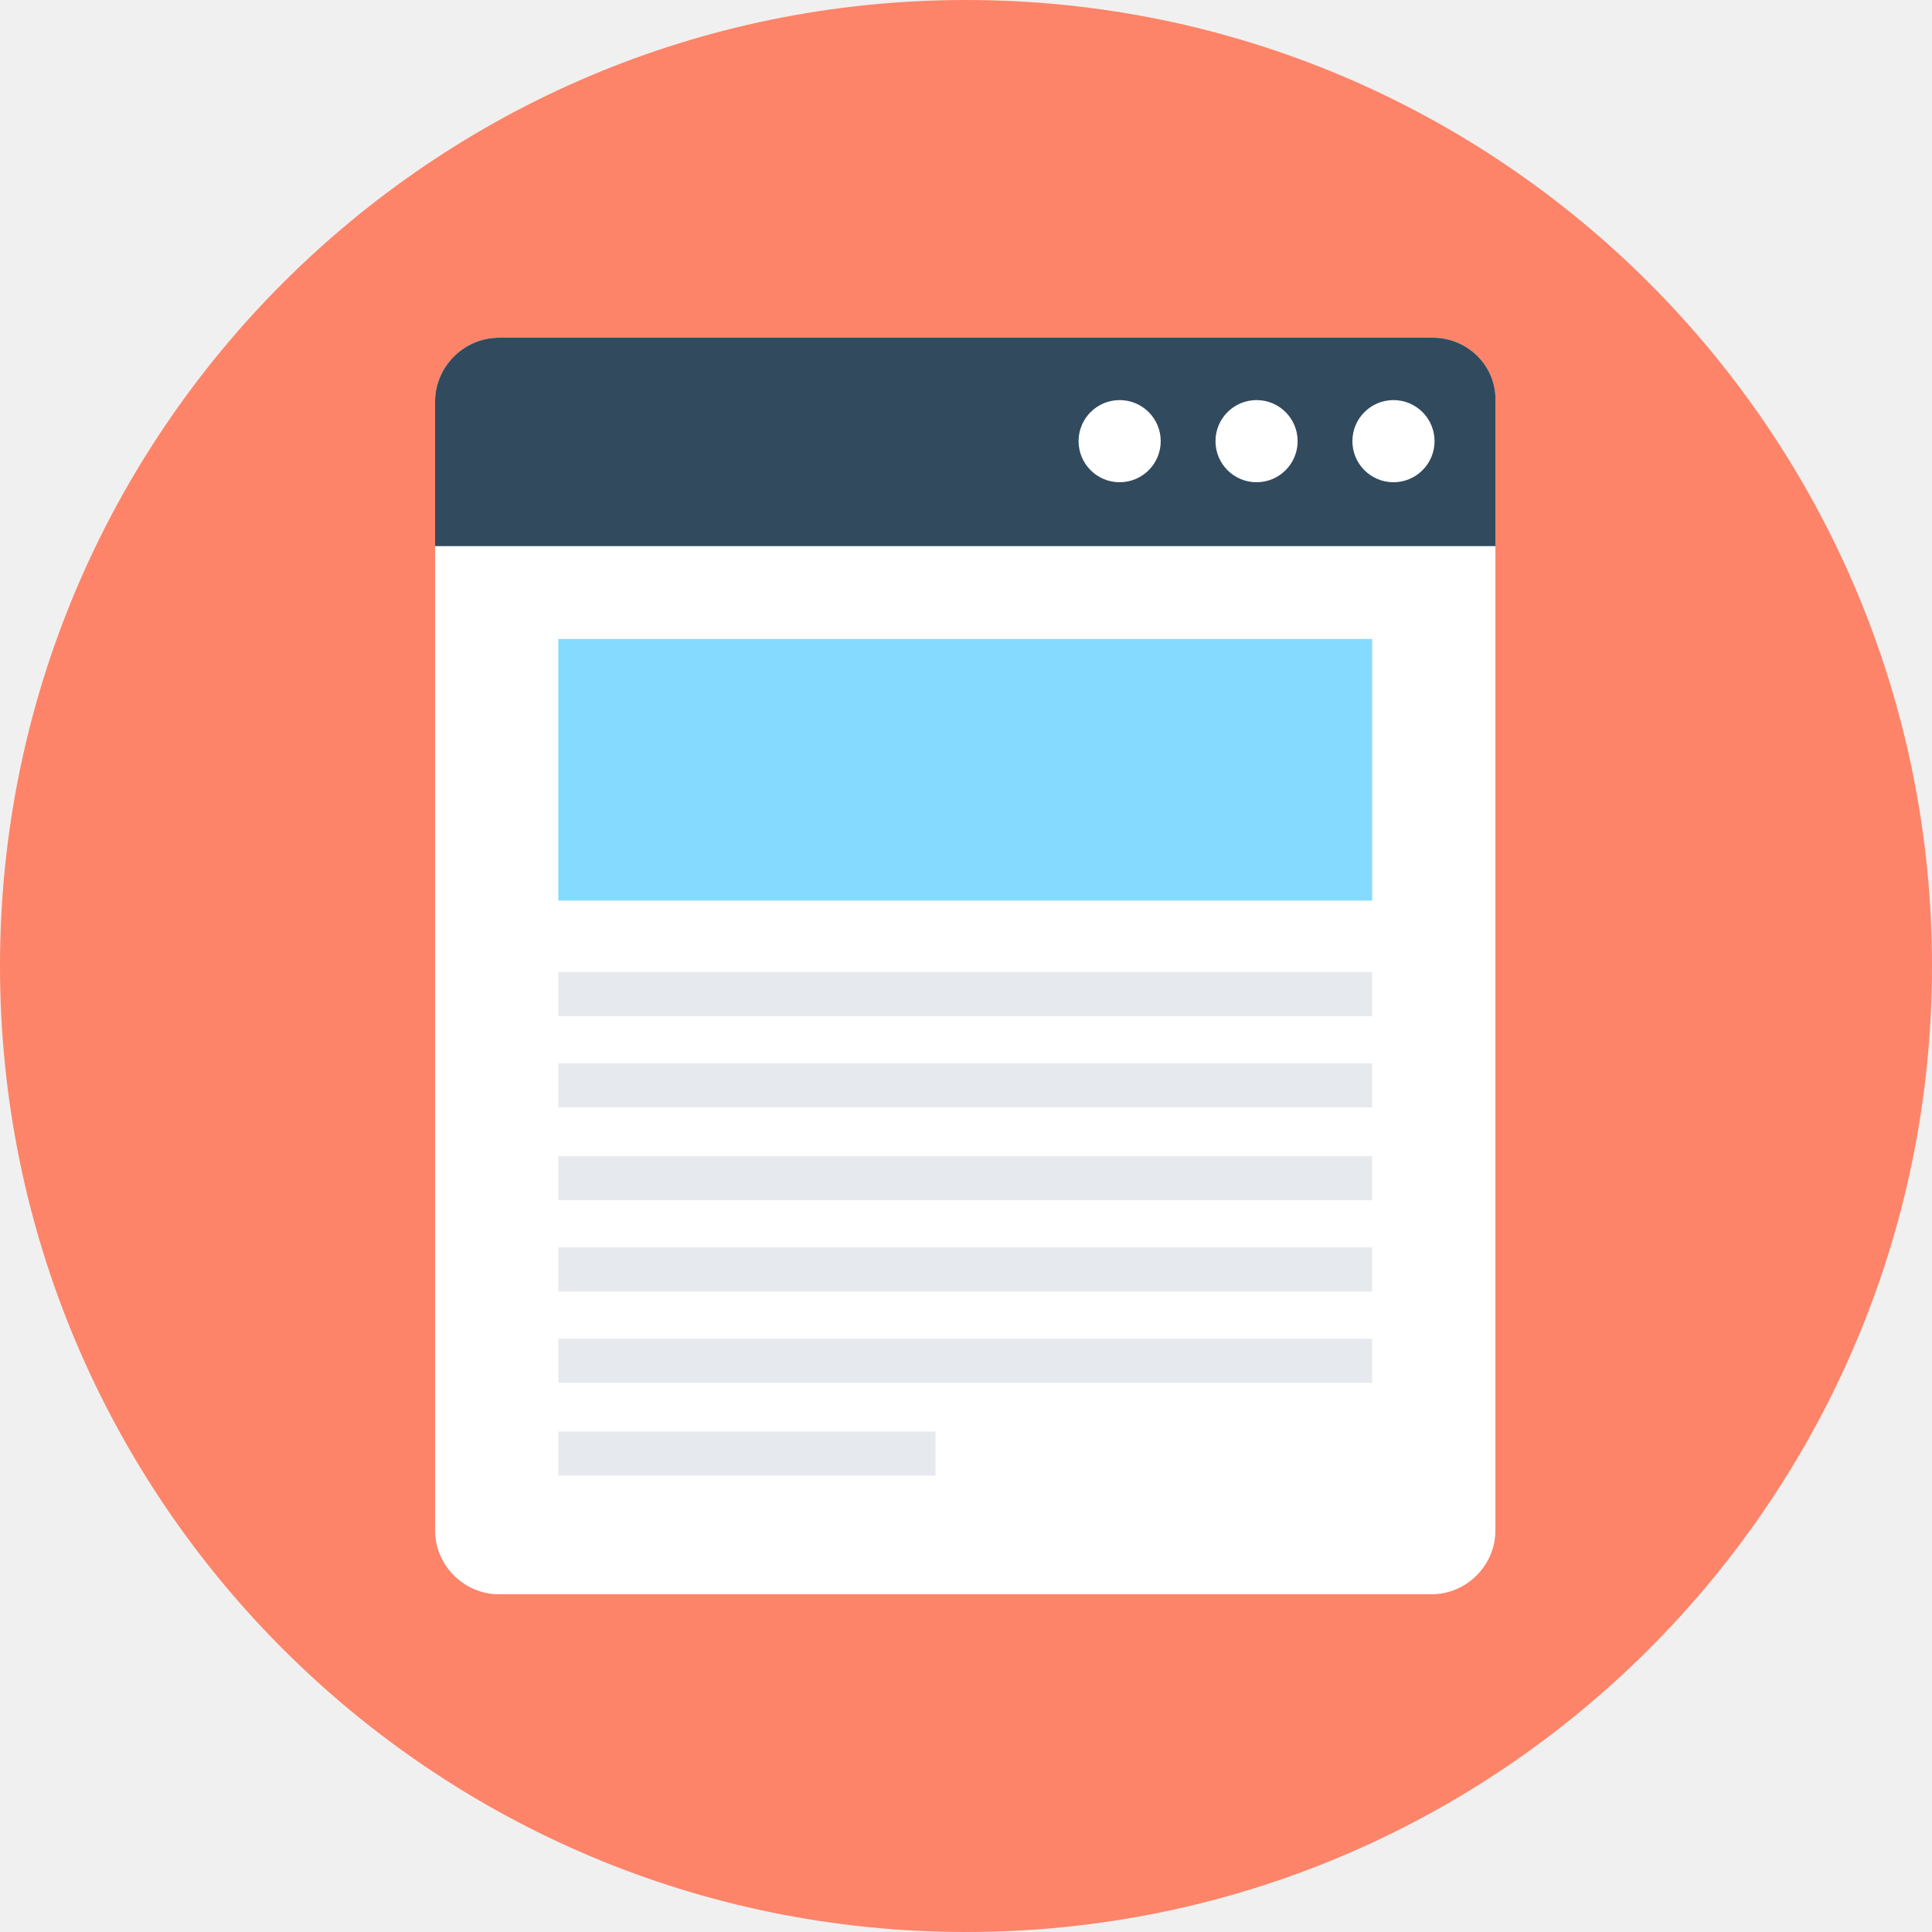
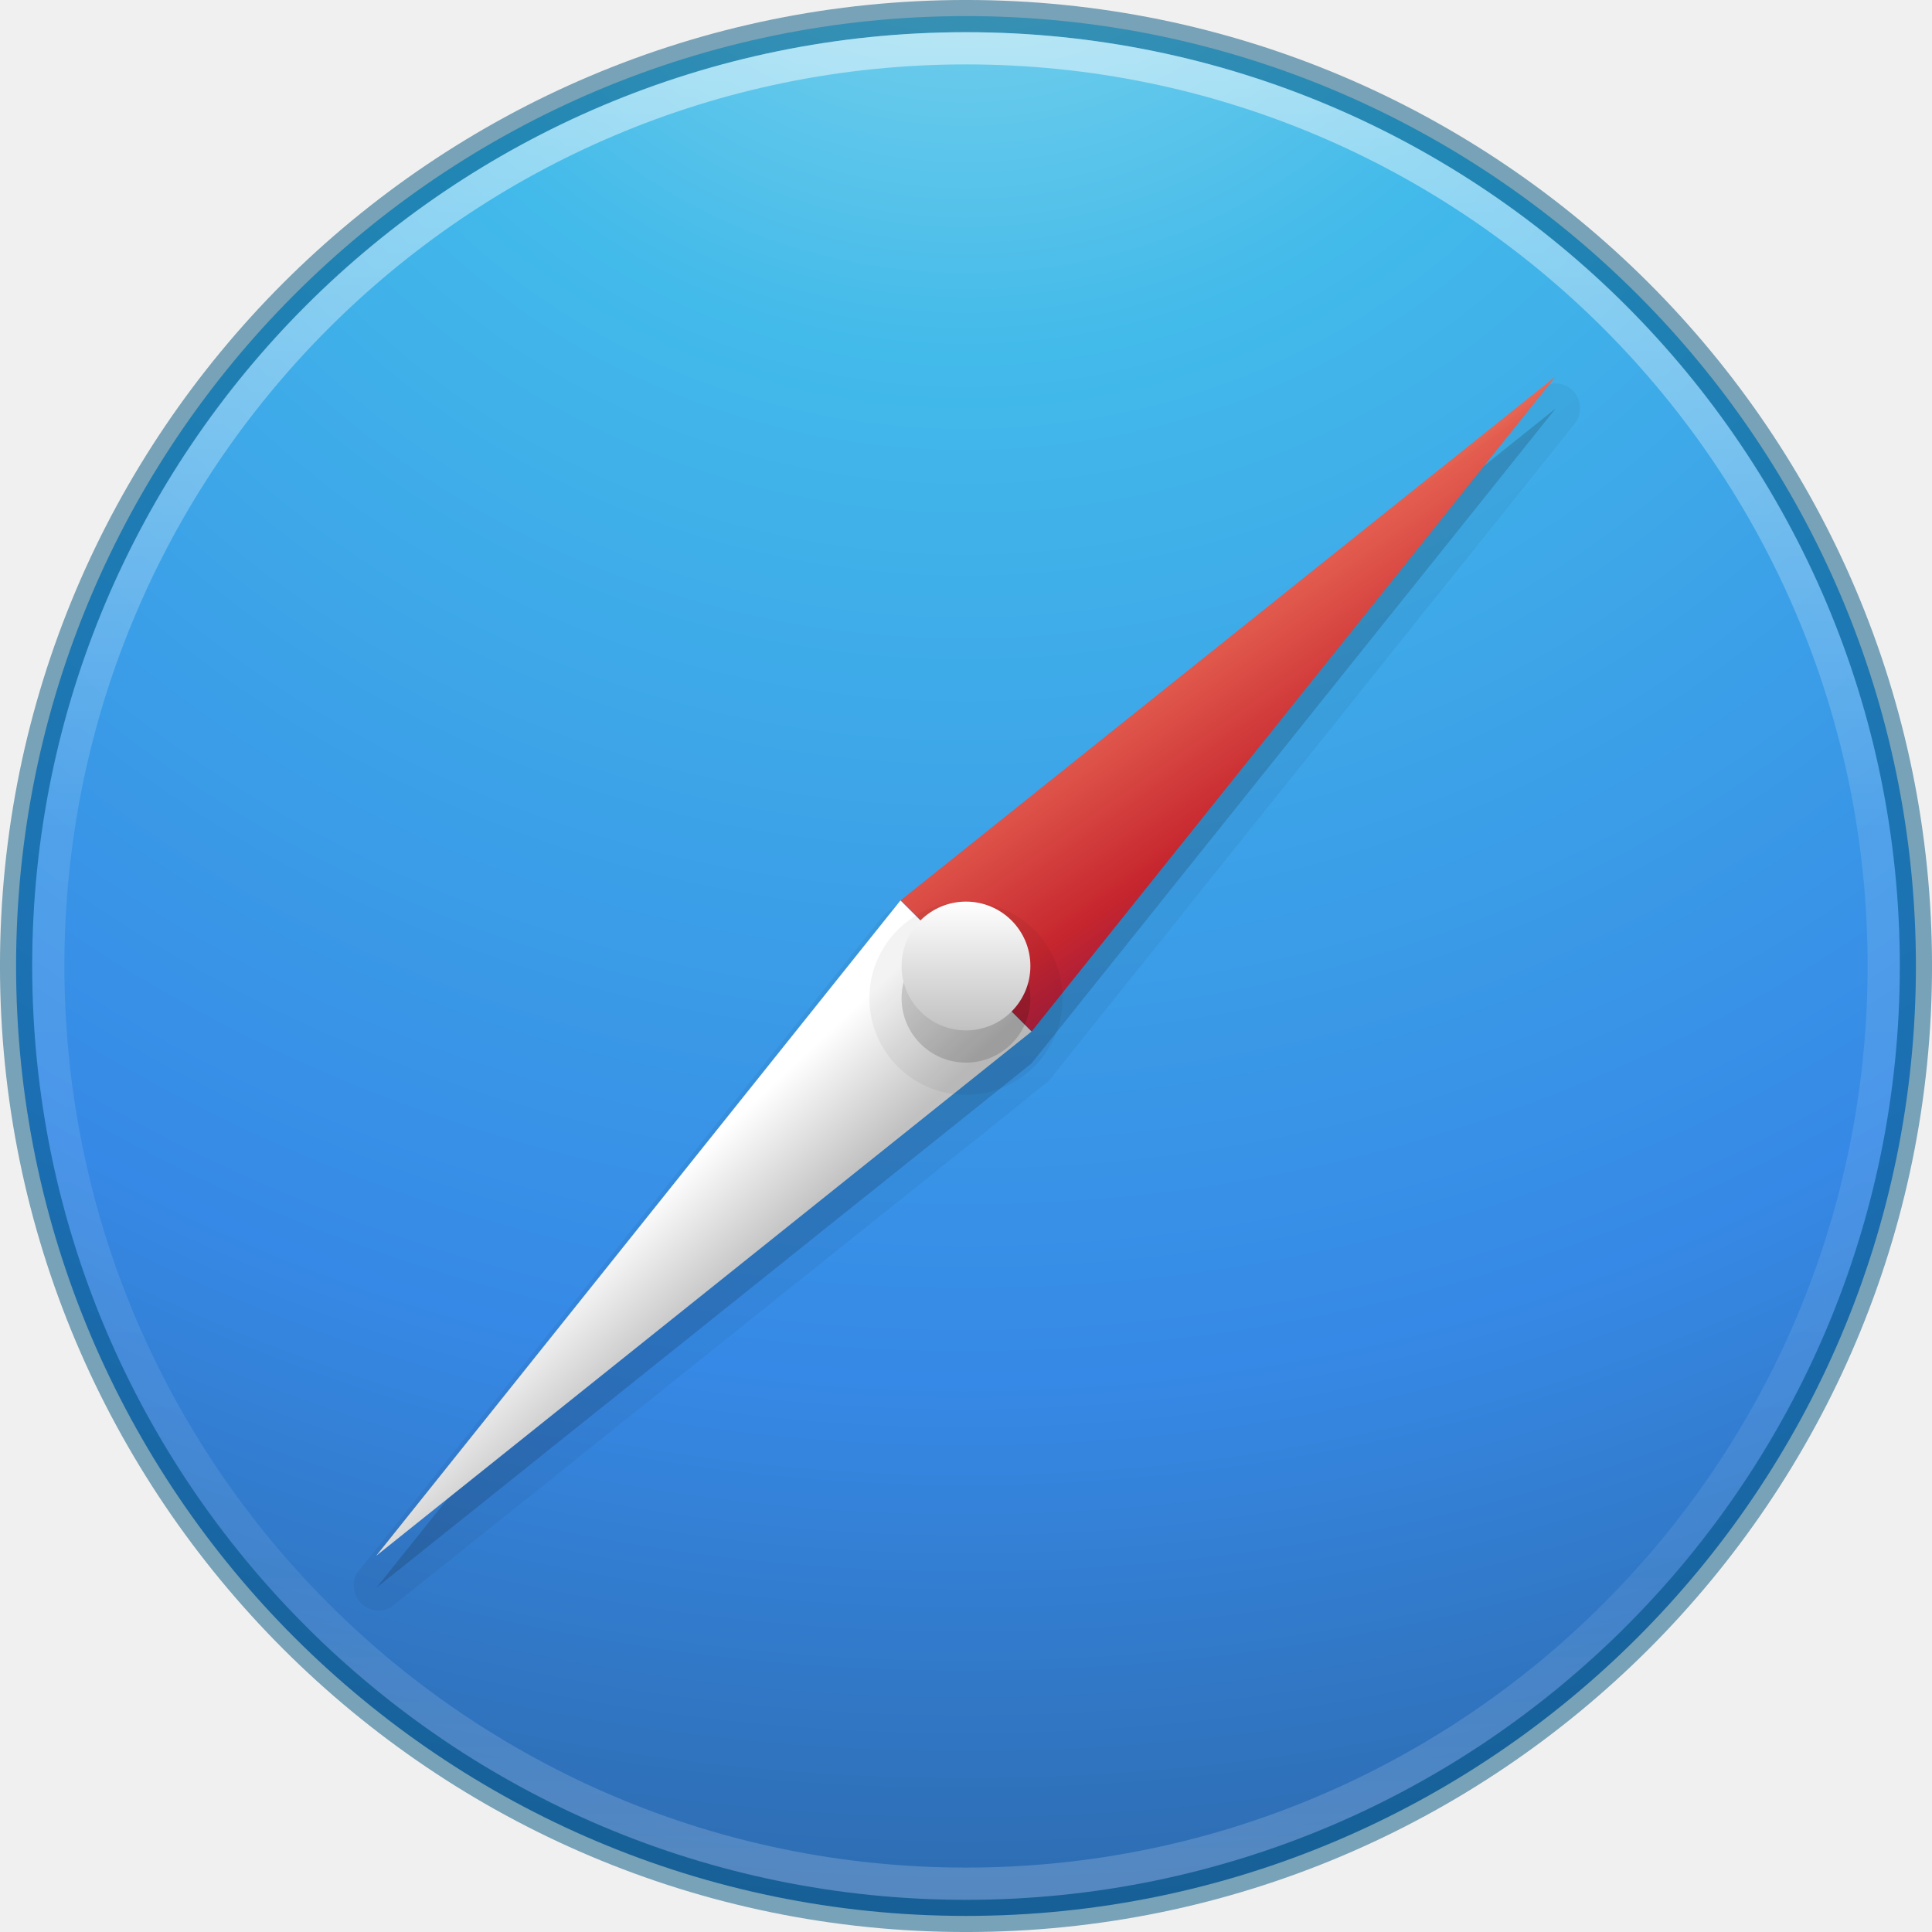
- <svg xmlns="http://www.w3.org/2000/svg" version="1.1" id="Layer_1" x="0px" y="0px" viewBox="0 0 508 508" style="enable-background:new 0 0 508 508;" xml:space="preserve">
-   <circle style="fill:#FD8469;" cx="254" cy="254" r="254" />
-   <path style="fill:#FFFFFF;" d="M376.8,88.8H131.2c-9.2,0-16.8,7.6-16.8,16.8v296.8c0,9.2,7.6,16.8,16.8,16.8h245.2  c9.2,0,16.8-7.6,16.8-16.8V105.6C393.6,96.4,386,88.8,376.8,88.8z" />
-   <path style="fill:#324A5E;" d="M376.8,88.8H131.2c-9.2,0-16.8,7.6-16.8,16.8v38h278.8v-38C393.6,96.4,386,88.8,376.8,88.8z" />
-   <g>
-     <circle style="fill:#FFFFFF;" cx="366.4" cy="116" r="10.8" />
-     <circle style="fill:#FFFFFF;" cx="330.4" cy="116" r="10.8" />
-     <circle style="fill:#FFFFFF;" cx="294.4" cy="116" r="10.8" />
-   </g>
-   <rect x="146.8" y="168" style="fill:#84DBFF;" width="214" height="68.8" />
-   <g>
-     <rect x="146.8" y="255.6" style="fill:#E6E9EE;" width="214" height="11.6" />
-     <rect x="146.8" y="279.6" style="fill:#E6E9EE;" width="214" height="11.6" />
-     <rect x="146.8" y="304" style="fill:#E6E9EE;" width="214" height="11.6" />
-     <rect x="146.8" y="328" style="fill:#E6E9EE;" width="214" height="11.6" />
-     <rect x="146.8" y="352" style="fill:#E6E9EE;" width="214" height="11.6" />
-     <rect x="146.8" y="376.4" style="fill:#E6E9EE;" width="99.2" height="11.6" />
-   </g>
-   <g>
- </g>
-   <g>
- </g>
-   <g>
- </g>
-   <g>
- </g>
-   <g>
- </g>
-   <g>
- </g>
-   <g>
- </g>
-   <g>
- </g>
-   <g>
- </g>
-   <g>
- </g>
-   <g>
- </g>
-   <g>
- </g>
-   <g>
- </g>
-   <g>
- </g>
-   <g>
- </g>
+ <svg xmlns="http://www.w3.org/2000/svg" xmlns:xlink="http://www.w3.org/1999/xlink" version="1.1" width="64" height="64" id="svg3489">
+   <defs id="defs3491">
+     <linearGradient id="linearGradient4806">
+       <stop id="stop4808" style="stop-color:#ffffff;stop-opacity:1" offset="0" />
+       <stop id="stop4810" style="stop-color:#ffffff;stop-opacity:0.235" offset="0.424" />
+       <stop id="stop4812" style="stop-color:#ffffff;stop-opacity:0.157" offset="0.821" />
+       <stop id="stop4814" style="stop-color:#ffffff;stop-opacity:0.392" offset="1" />
+     </linearGradient>
+     <linearGradient id="linearGradient3820-7-2">
+       <stop id="stop3822-2-6" style="stop-color:#000000;stop-opacity:1" offset="0" />
+       <stop id="stop3824-1-2" style="stop-color:#000000;stop-opacity:0" offset="1" />
+     </linearGradient>
+     <linearGradient id="linearGradient3957-2">
+       <stop offset="0" style="stop-color:#ffffff;stop-opacity:1" id="stop3959-62" />
+       <stop offset="1" style="stop-color:#c1c1c1;stop-opacity:1" id="stop3961-5" />
+     </linearGradient>
+     <linearGradient id="linearGradient2867-449-88-871-390-598-476-591-434-148-57-177-3-8">
+       <stop offset="0" style="stop-color:#90dbec;stop-opacity:1" id="stop3750-8-9" />
+       <stop offset="0.262" style="stop-color:#42baea;stop-opacity:1" id="stop3752-3-2" />
+       <stop offset="0.705" style="stop-color:#3689e6;stop-opacity:1" id="stop3754-7-2" />
+       <stop offset="1" style="stop-color:#2b63a0;stop-opacity:1" id="stop3756-9-3" />
+     </linearGradient>
+     <linearGradient id="linearGradient3957">
+       <stop offset="0" style="stop-color:#ffffff;stop-opacity:1" id="stop3959" />
+       <stop offset="1" style="stop-color:#c1c1c1;stop-opacity:1" id="stop3961" />
+     </linearGradient>
+     <linearGradient id="linearGradient4168">
+       <stop offset="0" style="stop-color:#f8b17e;stop-opacity:1" id="stop4170" />
+       <stop offset="0.232" style="stop-color:#e35d4f;stop-opacity:1" id="stop4172" />
+       <stop offset="0.591" style="stop-color:#c6262e;stop-opacity:1" id="stop4174" />
+       <stop offset="1" style="stop-color:#690b54;stop-opacity:1" id="stop4176" />
+     </linearGradient>
+     <linearGradient xlink:href="#linearGradient4806" id="linearGradient3293" gradientUnits="userSpaceOnUse" gradientTransform="matrix(2.482,0,0,2.482,-147.1411,-37.16564)" x1="71.204" y1="15.369" x2="71.204" y2="40.496" />
+     <radialGradient xlink:href="#linearGradient3820-7-2" id="radialGradient3300" gradientUnits="userSpaceOnUse" gradientTransform="matrix(0.3823536,7.5555777e-8,-1.8372241e-8,0.1115198,-5.925427,36.33585)" cx="99.189" cy="185.297" fx="99.189" fy="185.297" r="62.769" />
+     <linearGradient xlink:href="#linearGradient3957" id="linearGradient4131" gradientUnits="userSpaceOnUse" gradientTransform="matrix(1.066667,0,0,1.066667,6.400005,6.400004)" x1="24" y1="22" x2="24" y2="26" />
+     <linearGradient xlink:href="#linearGradient3957-2" id="linearGradient4137" gradientUnits="userSpaceOnUse" gradientTransform="matrix(1.534959,0,0,1.534959,-4.839024,-4.839024)" x1="21.014" y1="25.434" x2="22.806" y2="27.344" />
+     <linearGradient xlink:href="#linearGradient4168" id="linearGradient4140" gradientUnits="userSpaceOnUse" gradientTransform="matrix(1.534959,0,0,1.534959,-4.839024,-4.839024)" x1="27.925" y1="15.149" x2="33.448" y2="22.986" />
+     <radialGradient xlink:href="#linearGradient2867-449-88-871-390-598-476-591-434-148-57-177-3-8" id="radialGradient4145" gradientUnits="userSpaceOnUse" gradientTransform="matrix(0,3.83561,-4.057617,-1.043994e-7,66.2861,-23.53555)" cx="3.972" cy="8.45" fx="3.972" fy="8.45" r="20" />
+   </defs>
+   <path d="m 32,0.533 c -17.362,0 -31.467,14.104 -31.467,31.467 0,17.362 14.104,31.467 31.467,31.467 17.362,0 31.467,-14.104 31.467,-31.467 0,-17.362 -14.104,-31.467 -31.467,-31.467 z" id="path2555" style="color:#000000;display:inline;overflow:visible;visibility:visible;fill:url(#radialGradient4145);fill-opacity:1;fill-rule:nonzero;stroke:none;stroke-width:1;marker:none;enable-background:accumulate" />
+   <path style="color:#000000;display:inline;overflow:visible;visibility:visible;opacity:0.05;fill:#000000;fill-opacity:1;fill-rule:nonzero;stroke:none;stroke-width:1;marker:none;enable-background:accumulate" id="path4242" d="m 51.5,12.7 a 0.827,0.827 0 0 0 -0.467,0.2 L 29.333,30.267 a 0.827,0.827 0 0 0 -0.133,0.133 L 11.833,52.1 a 0.827,0.827 0 0 0 1.133,1.133 L 34.667,35.867 a 0.827,0.827 0 0 0 0.133,-0.133 L 52.167,14.033 a 0.827,0.827 0 0 0 -0.667,-1.333 z" />
+   <path style="color:#000000;display:inline;overflow:visible;visibility:visible;opacity:0.15;fill:#000000;fill-opacity:1;fill-rule:nonzero;stroke:none;stroke-width:1;marker:none;enable-background:accumulate" d="m 51.533,13.533 -21.7,17.367 -17.367,21.7 21.7,-17.367 17.367,-21.7 z" id="path3022-3" />
+   <path d="m 29.829,29.829 4.342,4.342 17.366,-21.708 z" id="path3022" style="fill:url(#linearGradient4140);fill-opacity:1;stroke:none" />
+   <path d="m 29.829,29.829 4.342,4.342 -21.708,17.366 z" id="path3022-9" style="color:#000000;display:inline;overflow:visible;visibility:visible;fill:url(#linearGradient4137);fill-opacity:1;fill-rule:nonzero;stroke:none;stroke-width:0.75;marker:none;enable-background:accumulate" />
+   <path d="m 30.954,33.123 a 1.535,1.535 0 0 1 1.042,-2.658 l 0.004,1.535 z" id="path3953" style="color:#000000;display:inline;overflow:visible;visibility:visible;opacity:0.05;fill:#ffffff;fill-opacity:1;fill-rule:nonzero;stroke:none;stroke-width:1;marker:none;enable-background:accumulate" />
+   <path style="color:#000000;display:inline;overflow:visible;visibility:visible;opacity:0.5;fill:#000000;fill-opacity:0;fill-rule:nonzero;stroke:#00537d;stroke-width:1.067;stroke-linecap:round;stroke-linejoin:round;stroke-miterlimit:4;stroke-dasharray:none;stroke-dashoffset:0;stroke-opacity:1;marker:none;enable-background:accumulate" id="path2555-7-1" d="m 32,0.533 c -17.362,0 -31.467,14.104 -31.467,31.467 0,17.362 14.104,31.467 31.467,31.467 17.362,0 31.467,-14.104 31.467,-31.467 0,-17.362 -14.104,-31.467 -31.467,-31.467 z" />
+   <path style="color:#000000;display:inline;overflow:visible;visibility:visible;opacity:0.5;fill:none;stroke:url(#linearGradient3293);stroke-width:1.067;stroke-linecap:round;stroke-linejoin:round;stroke-miterlimit:4;stroke-dasharray:none;stroke-dashoffset:0;stroke-opacity:1;marker:none;enable-background:accumulate" id="path3019" d="m 62.4,32 c 0,16.789 -13.611,30.4 -30.4,30.4 -16.789,0 -30.4,-13.611 -30.4,-30.4 0,-16.789 13.611,-30.4 30.4,-30.4 16.789,0 30.4,13.611 30.4,30.4 z" />
+   <path d="m 35.2,33.067 a 3.2,3.2 0 0 1 -6.4,0 3.2,3.2 0 1 1 6.4,0 z" id="path3955-6-6" style="color:#000000;display:inline;overflow:visible;visibility:visible;opacity:0.05;fill:#000000;fill-opacity:1;fill-rule:nonzero;stroke:none;stroke-width:1;marker:none;enable-background:accumulate" />
+   <path d="m 34.133,33.067 a 2.133,2.133 0 0 1 -4.267,0 2.133,2.133 0 1 1 4.267,0 z" id="path3955-6" style="color:#000000;display:inline;overflow:visible;visibility:visible;opacity:0.15;fill:#000000;fill-opacity:1;fill-rule:nonzero;stroke:none;stroke-width:1;marker:none;enable-background:accumulate" />
+   <path d="m 34.133,32 a 2.133,2.133 0 0 1 -4.267,0 2.133,2.133 0 1 1 4.267,0 z" id="path3955" style="color:#000000;display:inline;overflow:visible;visibility:visible;fill:url(#linearGradient4131);fill-opacity:1;fill-rule:nonzero;stroke:none;stroke-width:1;marker:none;enable-background:accumulate" />
</svg>
